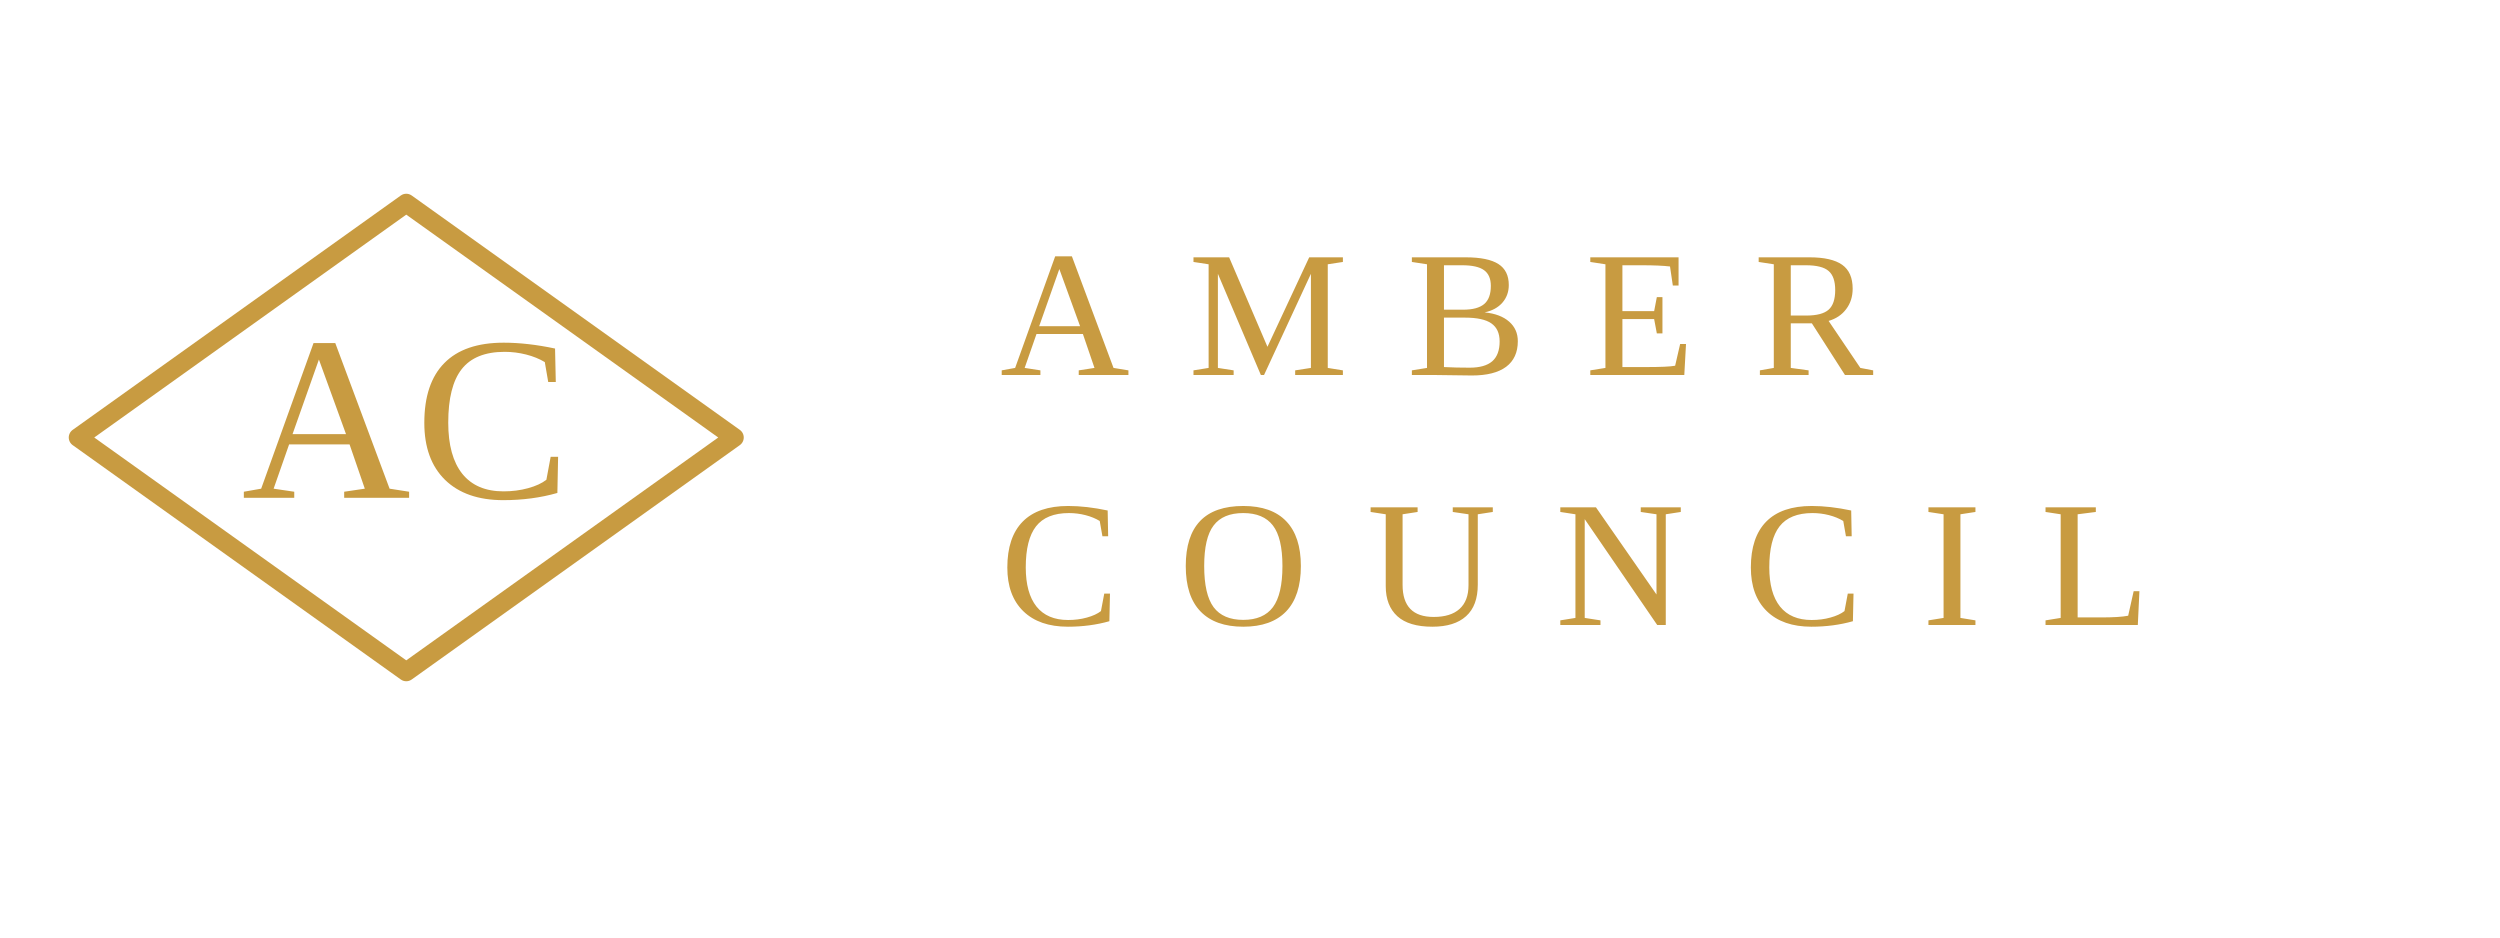
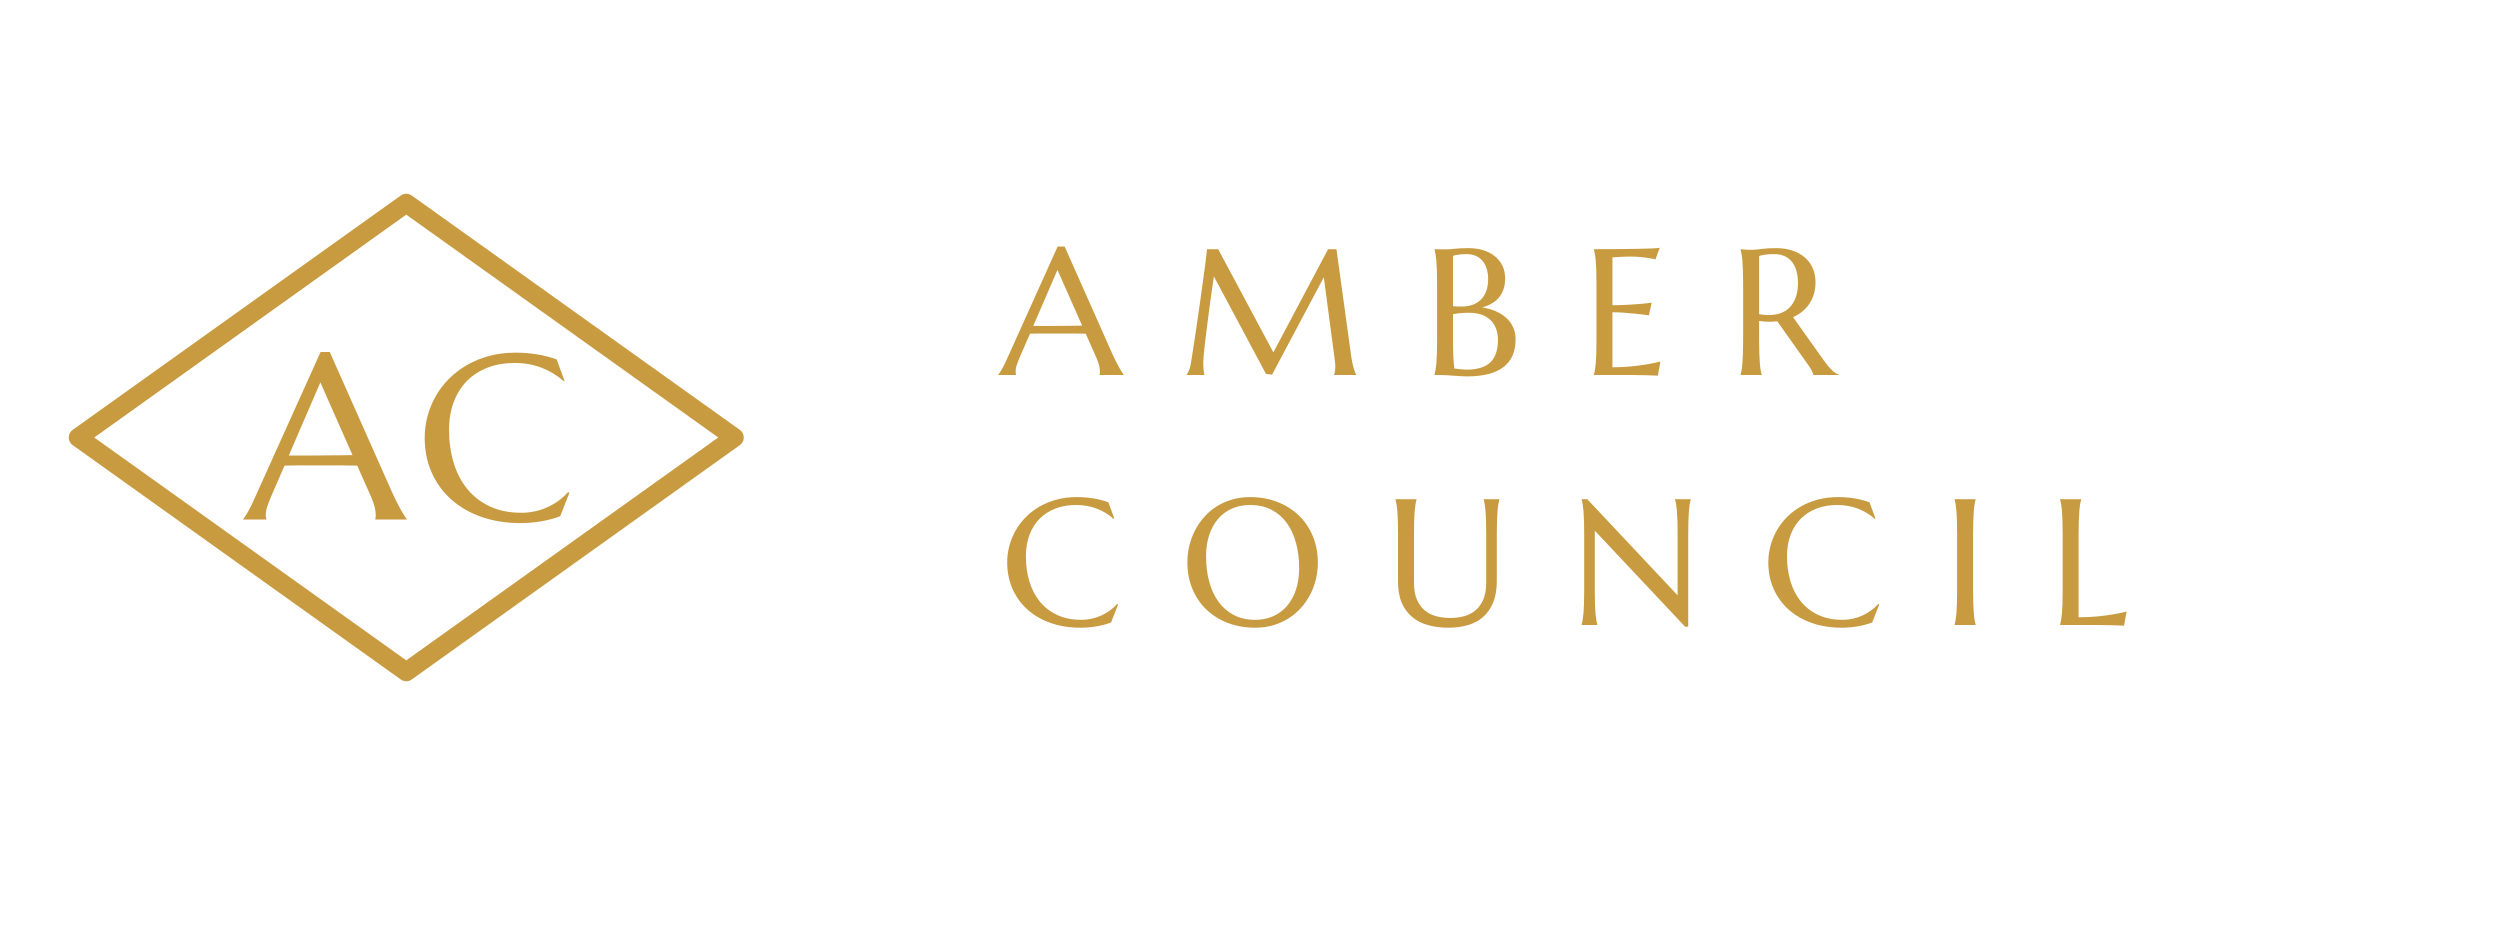
<svg xmlns="http://www.w3.org/2000/svg" width="320" height="120" viewBox="0 0 320 120" role="img" aria-label="Amber Council">
  <g fill="none" stroke="#C89B41" stroke-width="2.4" stroke-linejoin="round">
    <path d="M52 26 L94 56 L52 86 L10 56 Z" />
  </g>
-   <text x="52" y="56" dy="-2.4" text-anchor="middle" dominant-baseline="central" font-family="Marcellus, 'Times New Roman', serif" font-size="30" fill="#C89B41" letter-spacing="0.5">AC</text>
-   <text x="128" y="48" font-family="Marcellus, 'Times New Roman', serif" font-size="23" fill="#C89B41" letter-spacing="7.5">AMBER</text>
-   <text x="128" y="80" font-family="Marcellus, 'Times New Roman', serif" font-size="23" fill="#C89B41" letter-spacing="7.5">COUNCIL</text>
+   <g transform="translate(31.41,66.50) scale(0.01465,-0.01465)" fill="#C89B41">
+     <path transform="translate(0.0,0)" d="M1135 0V4Q1137 9 1138.0 19.0Q1139 29 1139 37Q1139 68 1130.5 105.5Q1122 143 1098 199L977 471Q921 473 828.0 473.0Q735 473 627 473Q548 473 474.5 473.0Q401 473 342 471L227 207Q212 170 195.0 126.0Q178 82 178 37Q178 24 180.0 15.5Q182 7 184 4V0H-20V4Q-2 23 25.0 71.5Q52 120 84 193L657 1464H737L1280 242Q1299 199 1319.5 158.5Q1340 118 1358.0 86.0Q1376 54 1390.0 32.0Q1404 10 1409 4V0ZM487 559Q545 559 606.0 559.5Q667 560 725.5 560.5Q784 561 838.0 561.5Q892 562 936 563L655 1198L379 559Z" />
+     <path transform="translate(1484.6,0)" d="M1303 1214 1294 1210Q1216 1282 1106.5 1325.0Q997 1368 866 1368Q740 1368 635.0 1328.5Q530 1289 454.5 1214.0Q379 1139 337.0 1030.0Q295 921 295 782Q295 629 335.0 496.5Q375 364 454.0 267.0Q533 170 651.5 114.5Q770 59 928 59Q985 59 1042.0 71.0Q1099 83 1151.5 106.5Q1204 130 1250.5 163.5Q1297 197 1335 240L1346 233L1266 29Q1191 0 1100.5 -15.5Q1010 -31 918 -31Q733 -31 579.5 22.5Q426 76 315.5 174.0Q205 272 143.5 409.5Q82 547 82 715Q82 810 106.5 902.0Q131 994 178.0 1077.0Q225 1160 294.0 1229.5Q363 1299 451.5 1350.0Q540 1401 646.5 1429.5Q753 1458 877 1458Q1070 1458 1235 1399Z" />
+   </g>
+   <g transform="translate(128.00,48.00) scale(0.01123,-0.01123)" fill="#C89B41">
+     <path transform="translate(0.0,0)" d="M1135 0V4Q1137 9 1138.0 19.0Q1139 29 1139 37Q1139 68 1130.5 105.5Q1122 143 1098 199L977 471Q921 473 828.0 473.0Q735 473 627 473Q548 473 474.5 473.0Q401 473 342 471L227 207Q212 170 195.0 126.0Q178 82 178 37Q178 24 180.0 15.5Q182 7 184 4V0H-20V4Q-2 23 25.0 71.5Q52 120 84 193L657 1464H737L1280 242Q1299 199 1319.5 158.5Q1340 118 1358.0 86.0Q1376 54 1390.0 32.0Q1404 10 1409 4V0ZM487 559Q545 559 606.0 559.5Q667 560 725.5 560.5Q784 561 838.0 561.5Q892 562 936 563L655 1198L379 559Z" />
+     <path transform="translate(2056.8,0)" d="M72 4Q83 20 97.0 51.5Q111 83 119 131Q130 201 143.5 288.5Q157 376 171.5 472.0Q186 568 200.5 668.5Q215 769 228.5 866.5Q242 964 254.5 1054.5Q267 1145 277.0 1220.0Q287 1295 293.5 1350.5Q300 1406 303 1434H430L1059 258L1683 1434H1778L1942 246Q1949 190 1957.0 150.0Q1965 110 1973.0 81.5Q1981 53 1988.5 34.5Q1996 16 2003 4V0H1751V4Q1756 15 1760.5 40.0Q1765 65 1765 100Q1765 113 1764.0 126.5Q1763 140 1761 156L1634 1114L1044 4L975 12L381 1124Q346 887 320 686Q309 600 298.0 514.5Q287 429 278.5 355.0Q270 281 265.0 224.5Q260 168 260 141Q260 107 262.0 81.0Q264 55 266 37Q269 16 272 0H72Z" />
+     <path transform="translate(4809.7,0)" d="M172 1042Q172 1127 170.0 1190.5Q168 1254 164.0 1300.5Q160 1347 154.5 1378.0Q149 1409 143 1430V1434Q163 1433 185 1433Q204 1432 227.5 1432.0Q251 1432 276 1432Q312 1432 373.5 1439.0Q435 1446 532 1446Q622 1446 698.0 1422.5Q774 1399 829.5 1355.0Q885 1311 916.5 1246.5Q948 1182 948 1100Q948 1031 929.0 976.5Q910 922 875.5 881.5Q841 841 792.5 813.5Q744 786 686 770Q771 757 841.0 726.5Q911 696 961.5 650.0Q1012 604 1039.5 542.5Q1067 481 1067 406Q1067 195 928.0 89.5Q789 -16 512 -16Q482 -16 442.0 -13.5Q402 -11 360.5 -8.0Q319 -5 279.0 -2.5Q239 0 209 0H143V4Q149 25 154.5 56.0Q160 87 164.0 133.0Q168 179 170.0 242.5Q172 306 172 391ZM539 709Q471 709 425.0 704.0Q379 699 354 694V391Q354 274 358.0 198.0Q362 122 369 74Q407 69 445.0 65.0Q483 61 506 61Q693 61 779.5 144.5Q866 228 866 401Q866 469 845.5 525.5Q825 582 784.5 623.0Q744 664 682.5 686.5Q621 709 539 709ZM354 784Q382 781 404.0 780.5Q426 780 451 780Q519 780 575.0 799.5Q631 819 670.5 858.0Q710 897 732.0 955.5Q754 1014 754 1092Q754 1157 738.0 1210.0Q722 1263 690.5 1300.5Q659 1338 613.0 1358.0Q567 1378 508 1378Q470 1378 441.5 1375.0Q413 1372 393 1368Q370 1364 354 1358Z" />
+     <path transform="translate(6626.5,0)" d="M143 1434Q268 1434 391.5 1435.0Q515 1436 618.0 1437.5Q721 1439 794.0 1442.0Q867 1445 893 1450L844 1317Q811 1326 767 1333Q729 1339 674.5 1344.5Q620 1350 549 1350Q525 1350 491.5 1348.5Q458 1347 427 1345Q391 1343 354 1341V795Q457 796 540.0 801.0Q623 806 681 811Q749 817 801 825L770 680Q701 689 629 697Q567 704 494.0 709.5Q421 715 354 715V88Q472 88 571.0 98.0Q670 108 744 121Q830 135 901 154L872 -8Q860 -7 836.0 -6.0Q812 -5 782.5 -4.0Q753 -3 720.5 -2.5Q688 -2 659.0 -1.5Q630 -1 607.5 -0.5Q585 0 575 0H143V4Q149 25 154.5 56.0Q160 87 164.0 133.0Q168 179 170.0 242.5Q172 306 172 391V1042Q172 1127 170.0 1190.5Q168 1254 164.0 1300.5Q160 1347 154.5 1378.0Q149 1409 143 1430V1434Z" />
+     <path transform="translate(8298.3,0)" d="M354 391Q354 306 356.5 242.5Q359 179 362.5 133.0Q366 87 371.5 56.0Q377 25 383 4V0H143V4Q149 25 154.5 56.0Q160 87 163.5 133.0Q167 179 169.5 242.0Q172 305 172 391V1042Q172 1127 169.5 1190.5Q167 1254 163.5 1300.0Q160 1346 154.5 1377.5Q149 1409 143 1430V1434L185 1430Q204 1428 227.5 1427.5Q251 1427 276 1427Q315 1427 381.5 1436.5Q448 1446 551 1446Q647 1446 728.5 1420.0Q810 1394 870.0 1344.0Q930 1294 963.5 1221.5Q997 1149 997 1057Q997 985 978.5 923.5Q960 862 926.5 812.0Q893 762 846.0 723.5Q799 685 741 659L1092 166Q1118 129 1140.5 102.0Q1163 75 1183.5 55.5Q1204 36 1223.0 23.5Q1242 11 1262 4V0H973Q970 19 953.5 50.5Q937 82 915 113L561 612Q538 610 515.0 608.5Q492 607 468 607Q440 607 411.5 609.0Q383 611 354 616ZM354 694Q381 688 409.0 685.5Q437 683 463 683Q538 683 600.0 705.5Q662 728 705.5 774.0Q749 820 773.0 888.5Q797 957 797 1049Q797 1124 780.0 1185.0Q763 1246 729.5 1288.5Q696 1331 645.0 1354.5Q594 1378 526 1378Q457 1378 416.0 1371.0Q375 1364 354 1356Z" />
+   </g>
+   <g transform="translate(128.00,80.00) scale(0.01123,-0.01123)" fill="#C89B41">
+     <path transform="translate(0.0,0)" d="M1303 1214 1294 1210Q1216 1282 1106.5 1325.0Q997 1368 866 1368Q740 1368 635.0 1328.5Q530 1289 454.5 1214.0Q379 1139 337.0 1030.0Q295 921 295 782Q295 629 335.0 496.5Q375 364 454.0 267.0Q533 170 651.5 114.5Q770 59 928 59Q985 59 1042.0 71.0Q1099 83 1151.5 106.5Q1204 130 1250.5 163.5Q1297 197 1335 240L1346 233L1266 29Q1191 0 1100.5 -15.5Q1010 -31 918 -31Q733 -31 579.5 22.5Q426 76 315.5 174.0Q205 272 143.5 409.5Q82 547 82 715Q82 810 106.5 902.0Q131 994 178.0 1077.0Q225 1160 294.0 1229.5Q363 1299 451.5 1350.0Q540 1401 646.5 1429.5Q753 1458 877 1458Q1070 1458 1235 1399Z" />
+     <path transform="translate(2053.8,0)" d="M797 1458Q964 1458 1105.5 1403.5Q1247 1349 1350.0 1250.5Q1453 1152 1511.0 1014.0Q1569 876 1569 709Q1569 614 1547.0 522.0Q1525 430 1482.5 348.0Q1440 266 1378.0 196.5Q1316 127 1236.5 76.5Q1157 26 1061.0 -2.5Q965 -31 854 -31Q687 -31 545.5 22.5Q404 76 301.0 174.0Q198 272 140.0 409.5Q82 547 82 715Q82 810 104.0 902.0Q126 994 168.5 1077.0Q211 1160 272.5 1229.5Q334 1299 413.5 1350.0Q493 1401 589.5 1429.5Q686 1458 797 1458ZM854 59Q965 59 1057.0 99.0Q1149 139 1215.5 215.0Q1282 291 1319.0 400.5Q1356 510 1356 649Q1356 803 1320.5 934.5Q1285 1066 1215.0 1162.5Q1145 1259 1040.5 1313.5Q936 1368 797 1368Q686 1368 594.0 1328.5Q502 1289 435.5 1214.0Q369 1139 332.0 1030.0Q295 921 295 782Q295 629 330.0 496.5Q365 364 435.0 267.0Q505 170 610.0 114.5Q715 59 854 59Z" />
+     <path transform="translate(4372.7,0)" d="M1169 1042Q1169 1127 1167.0 1190.5Q1165 1254 1161.0 1300.5Q1157 1347 1152.0 1378.0Q1147 1409 1141 1430V1434H1319V1430Q1313 1409 1307.5 1378.0Q1302 1347 1298.5 1300.5Q1295 1254 1292.5 1190.5Q1290 1127 1290 1042V502Q1290 359 1249.0 258.0Q1208 157 1135.0 92.5Q1062 28 960.0 -1.5Q858 -31 737 -31Q616 -31 511.5 -3.0Q407 25 329.5 87.5Q252 150 208.0 249.5Q164 349 164 492V1042Q164 1127 162.0 1190.5Q160 1254 156.0 1300.5Q152 1347 146.5 1378.0Q141 1409 135 1430V1434H375V1430Q369 1409 363.5 1378.0Q358 1347 354.0 1300.5Q350 1254 348.0 1190.5Q346 1127 346 1042V481Q346 362 381.5 284.5Q417 207 475.0 161.5Q533 116 607.0 98.0Q681 80 758 80Q835 80 909.0 98.0Q983 116 1040.5 161.5Q1098 207 1133.5 284.5Q1169 362 1169 481Z" />
+     <path transform="translate(6494.5,0)" d="M199 1434 1229 338V1042Q1229 1127 1227.0 1190.5Q1225 1254 1221.0 1300.5Q1217 1347 1211.5 1378.0Q1206 1409 1200 1430V1434H1378V1430Q1372 1409 1367.0 1378.0Q1362 1347 1358.0 1300.5Q1354 1254 1352.0 1190.5Q1350 1127 1350 1042V-20H1315L285 1075V391Q285 306 287.0 242.5Q289 179 293.0 133.0Q297 87 302.0 56.0Q307 25 313 4V0H135V4Q141 25 146.5 56.0Q152 87 156.0 133.0Q160 179 162.0 242.5Q164 306 164 391V1042Q164 1127 162.0 1190.5Q160 1254 156.0 1300.5Q152 1347 146.5 1378.0Q141 1409 135 1430V1434Z" />
+     <path transform="translate(8675.3,0)" d="M1303 1214 1294 1210Q1216 1282 1106.5 1325.0Q997 1368 866 1368Q740 1368 635.0 1328.5Q530 1289 454.5 1214.0Q379 1139 337.0 1030.0Q295 921 295 782Q295 629 335.0 496.5Q375 364 454.0 267.0Q533 170 651.5 114.5Q770 59 928 59Q985 59 1042.0 71.0Q1099 83 1151.5 106.5Q1204 130 1250.5 163.5Q1297 197 1335 240L1346 233L1266 29Q1191 0 1100.5 -15.5Q1010 -31 918 -31Q733 -31 579.5 22.5Q426 76 315.5 174.0Q205 272 143.5 409.5Q82 547 82 715Q82 810 106.5 902.0Q131 994 178.0 1077.0Q225 1160 294.0 1229.5Q363 1299 451.5 1350.0Q540 1401 646.5 1429.5Q753 1458 877 1458Q1070 1458 1235 1399Z" />
+     <path transform="translate(10729.1,0)" d="M152 4Q158 25 163.0 56.0Q168 87 172.0 133.0Q176 179 178.0 242.5Q180 306 180 391V1042Q180 1127 178.0 1190.5Q176 1254 172.0 1300.5Q168 1347 163.0 1378.0Q158 1409 152 1430V1434H391V1430Q385 1409 379.5 1378.0Q374 1347 370.5 1300.5Q367 1254 364.5 1190.5Q362 1127 362 1042V391Q362 306 364.5 242.5Q367 179 370.5 133.0Q374 87 379.5 56.0Q385 25 391 4V0H152Z" />
+     <path transform="translate(11940.0,0)" d="M354 88Q472 88 571.0 98.0Q670 108 744 121Q830 135 901 154L872 -8Q860 -7 836.0 -6.0Q812 -5 782.5 -4.0Q753 -3 720.5 -2.5Q688 -2 659.0 -1.5Q630 -1 607.5 -0.5Q585 0 575 0H143V4Q149 25 154.5 56.0Q160 87 164.0 133.0Q168 179 170.0 242.5Q172 306 172 391V1042Q172 1127 170.0 1190.5Q168 1254 164.0 1300.5Q160 1347 154.5 1378.0Q149 1409 143 1430V1434H383V1430Q377 1409 371.5 1378.0Q366 1347 362.5 1300.5Q359 1254 356.5 1190.5Q354 1127 354 1042Z" />
+   </g>
</svg>
